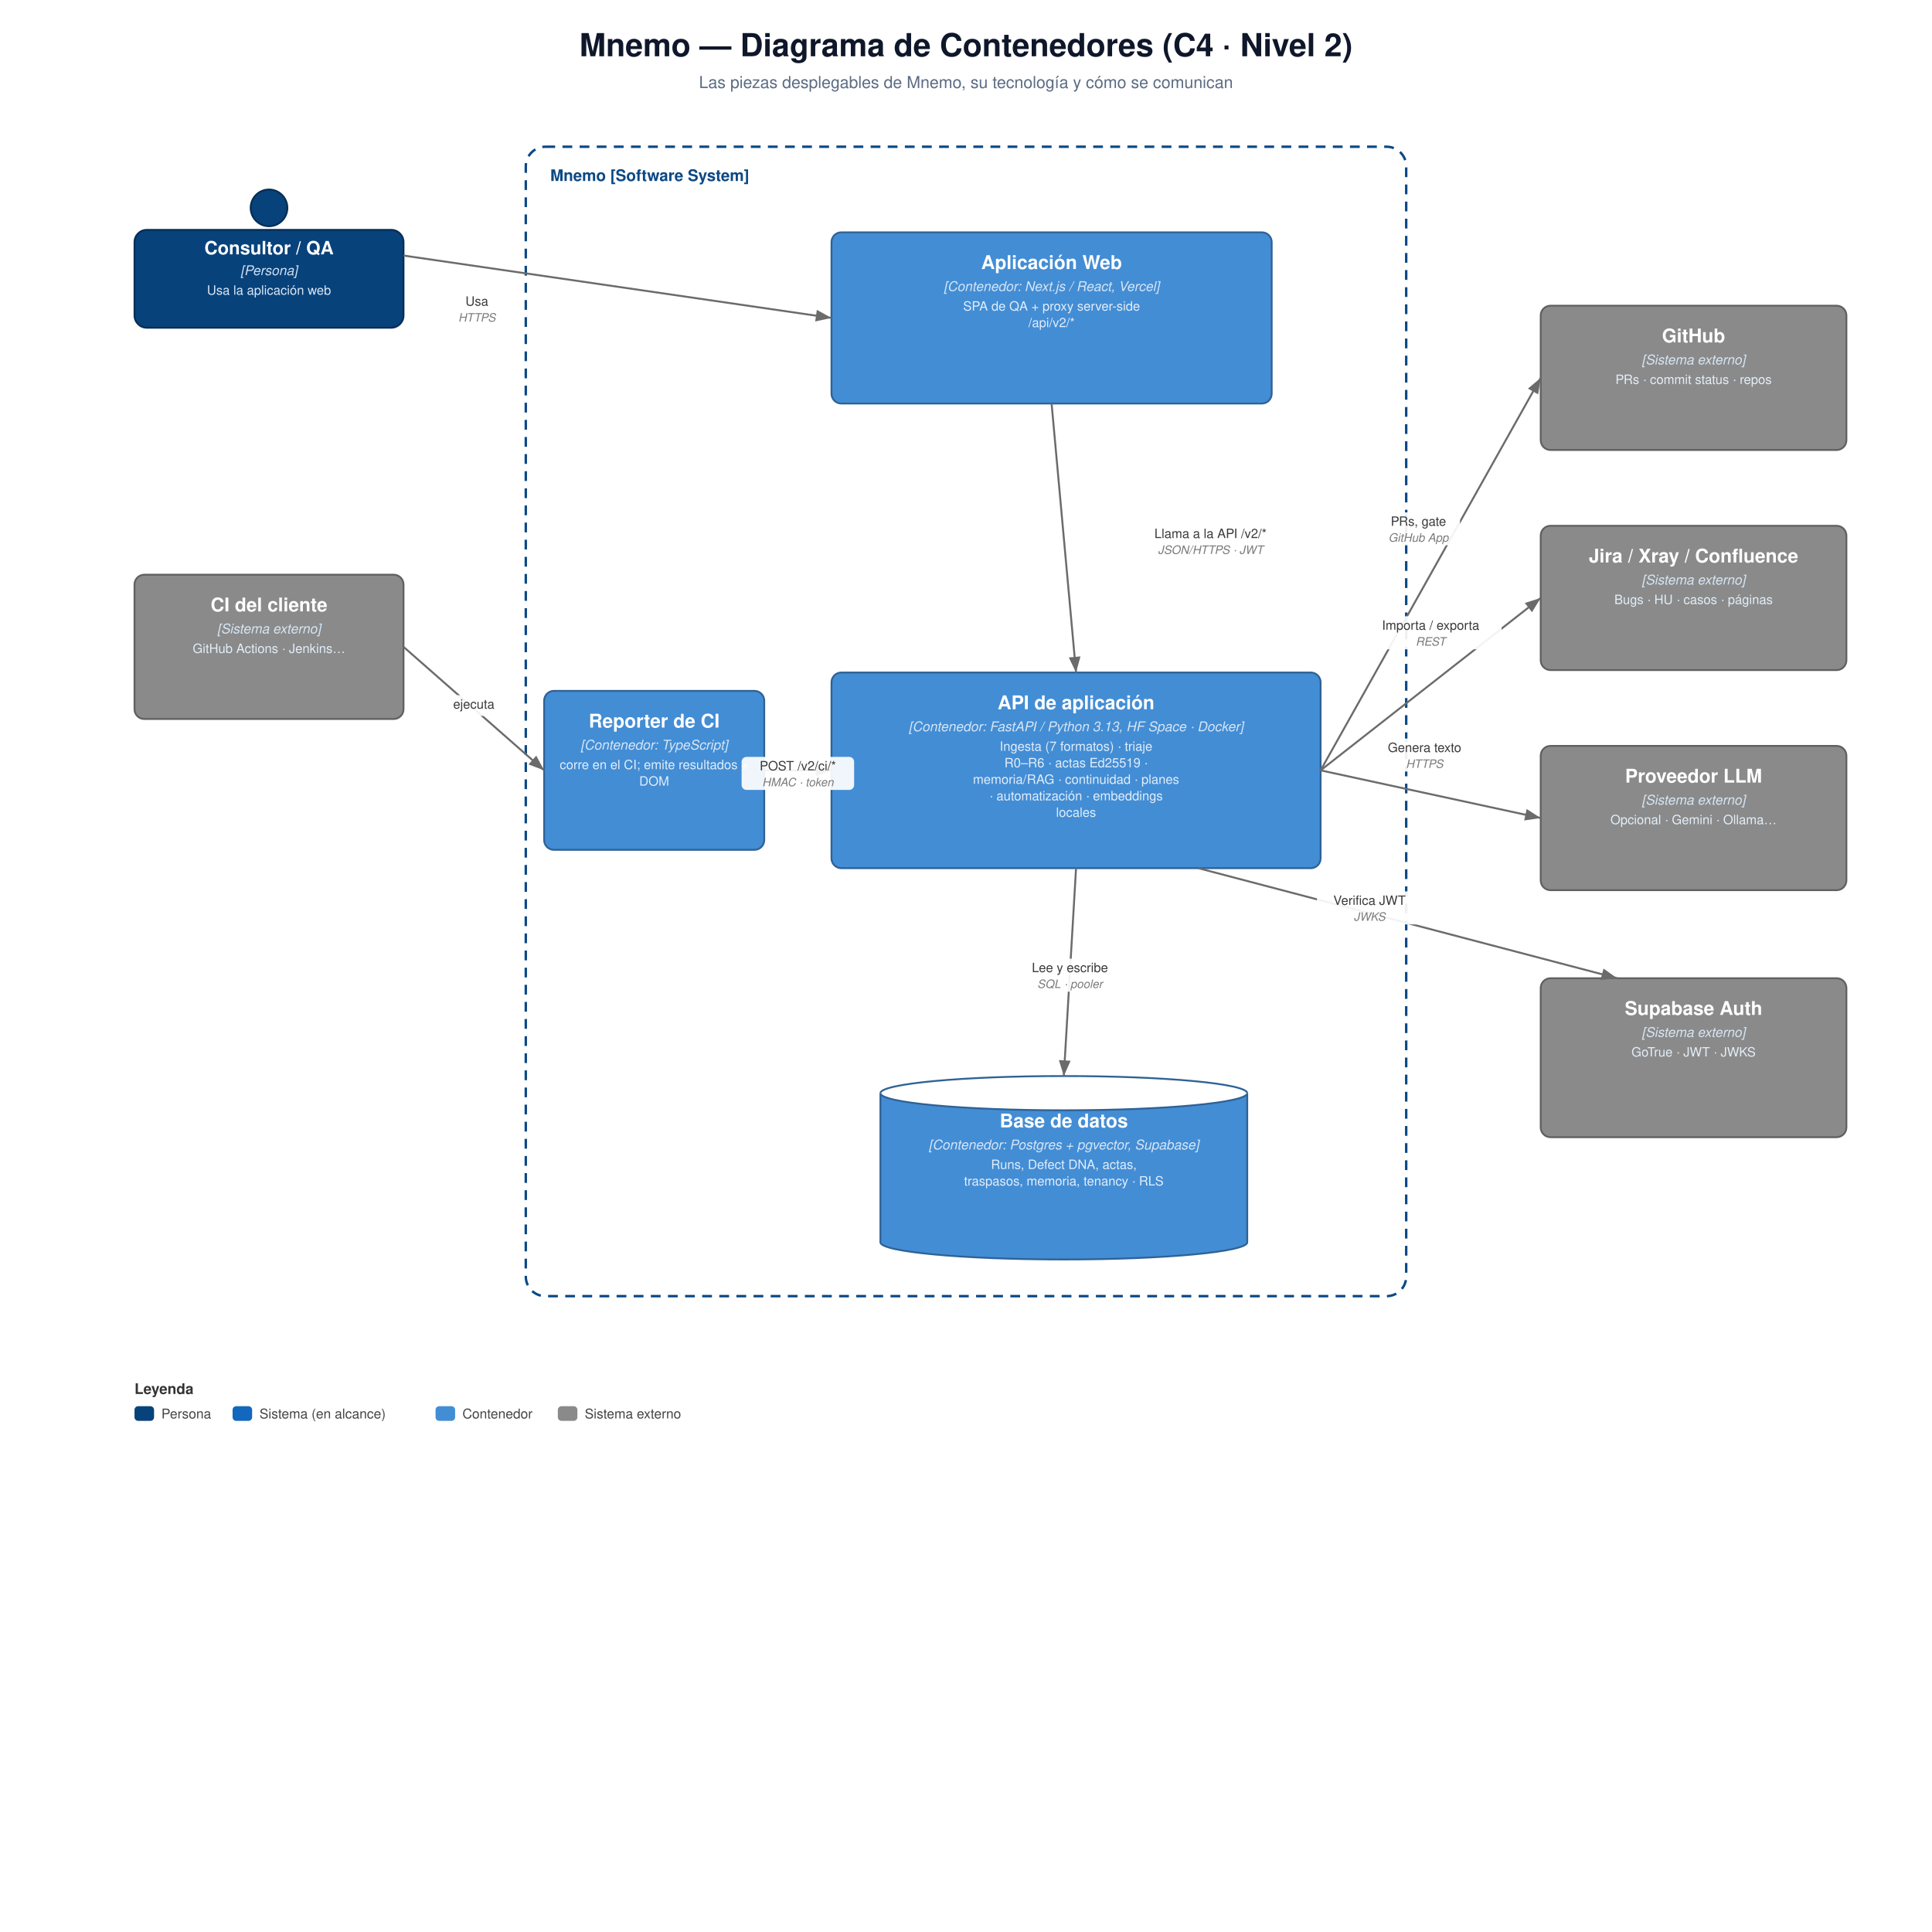
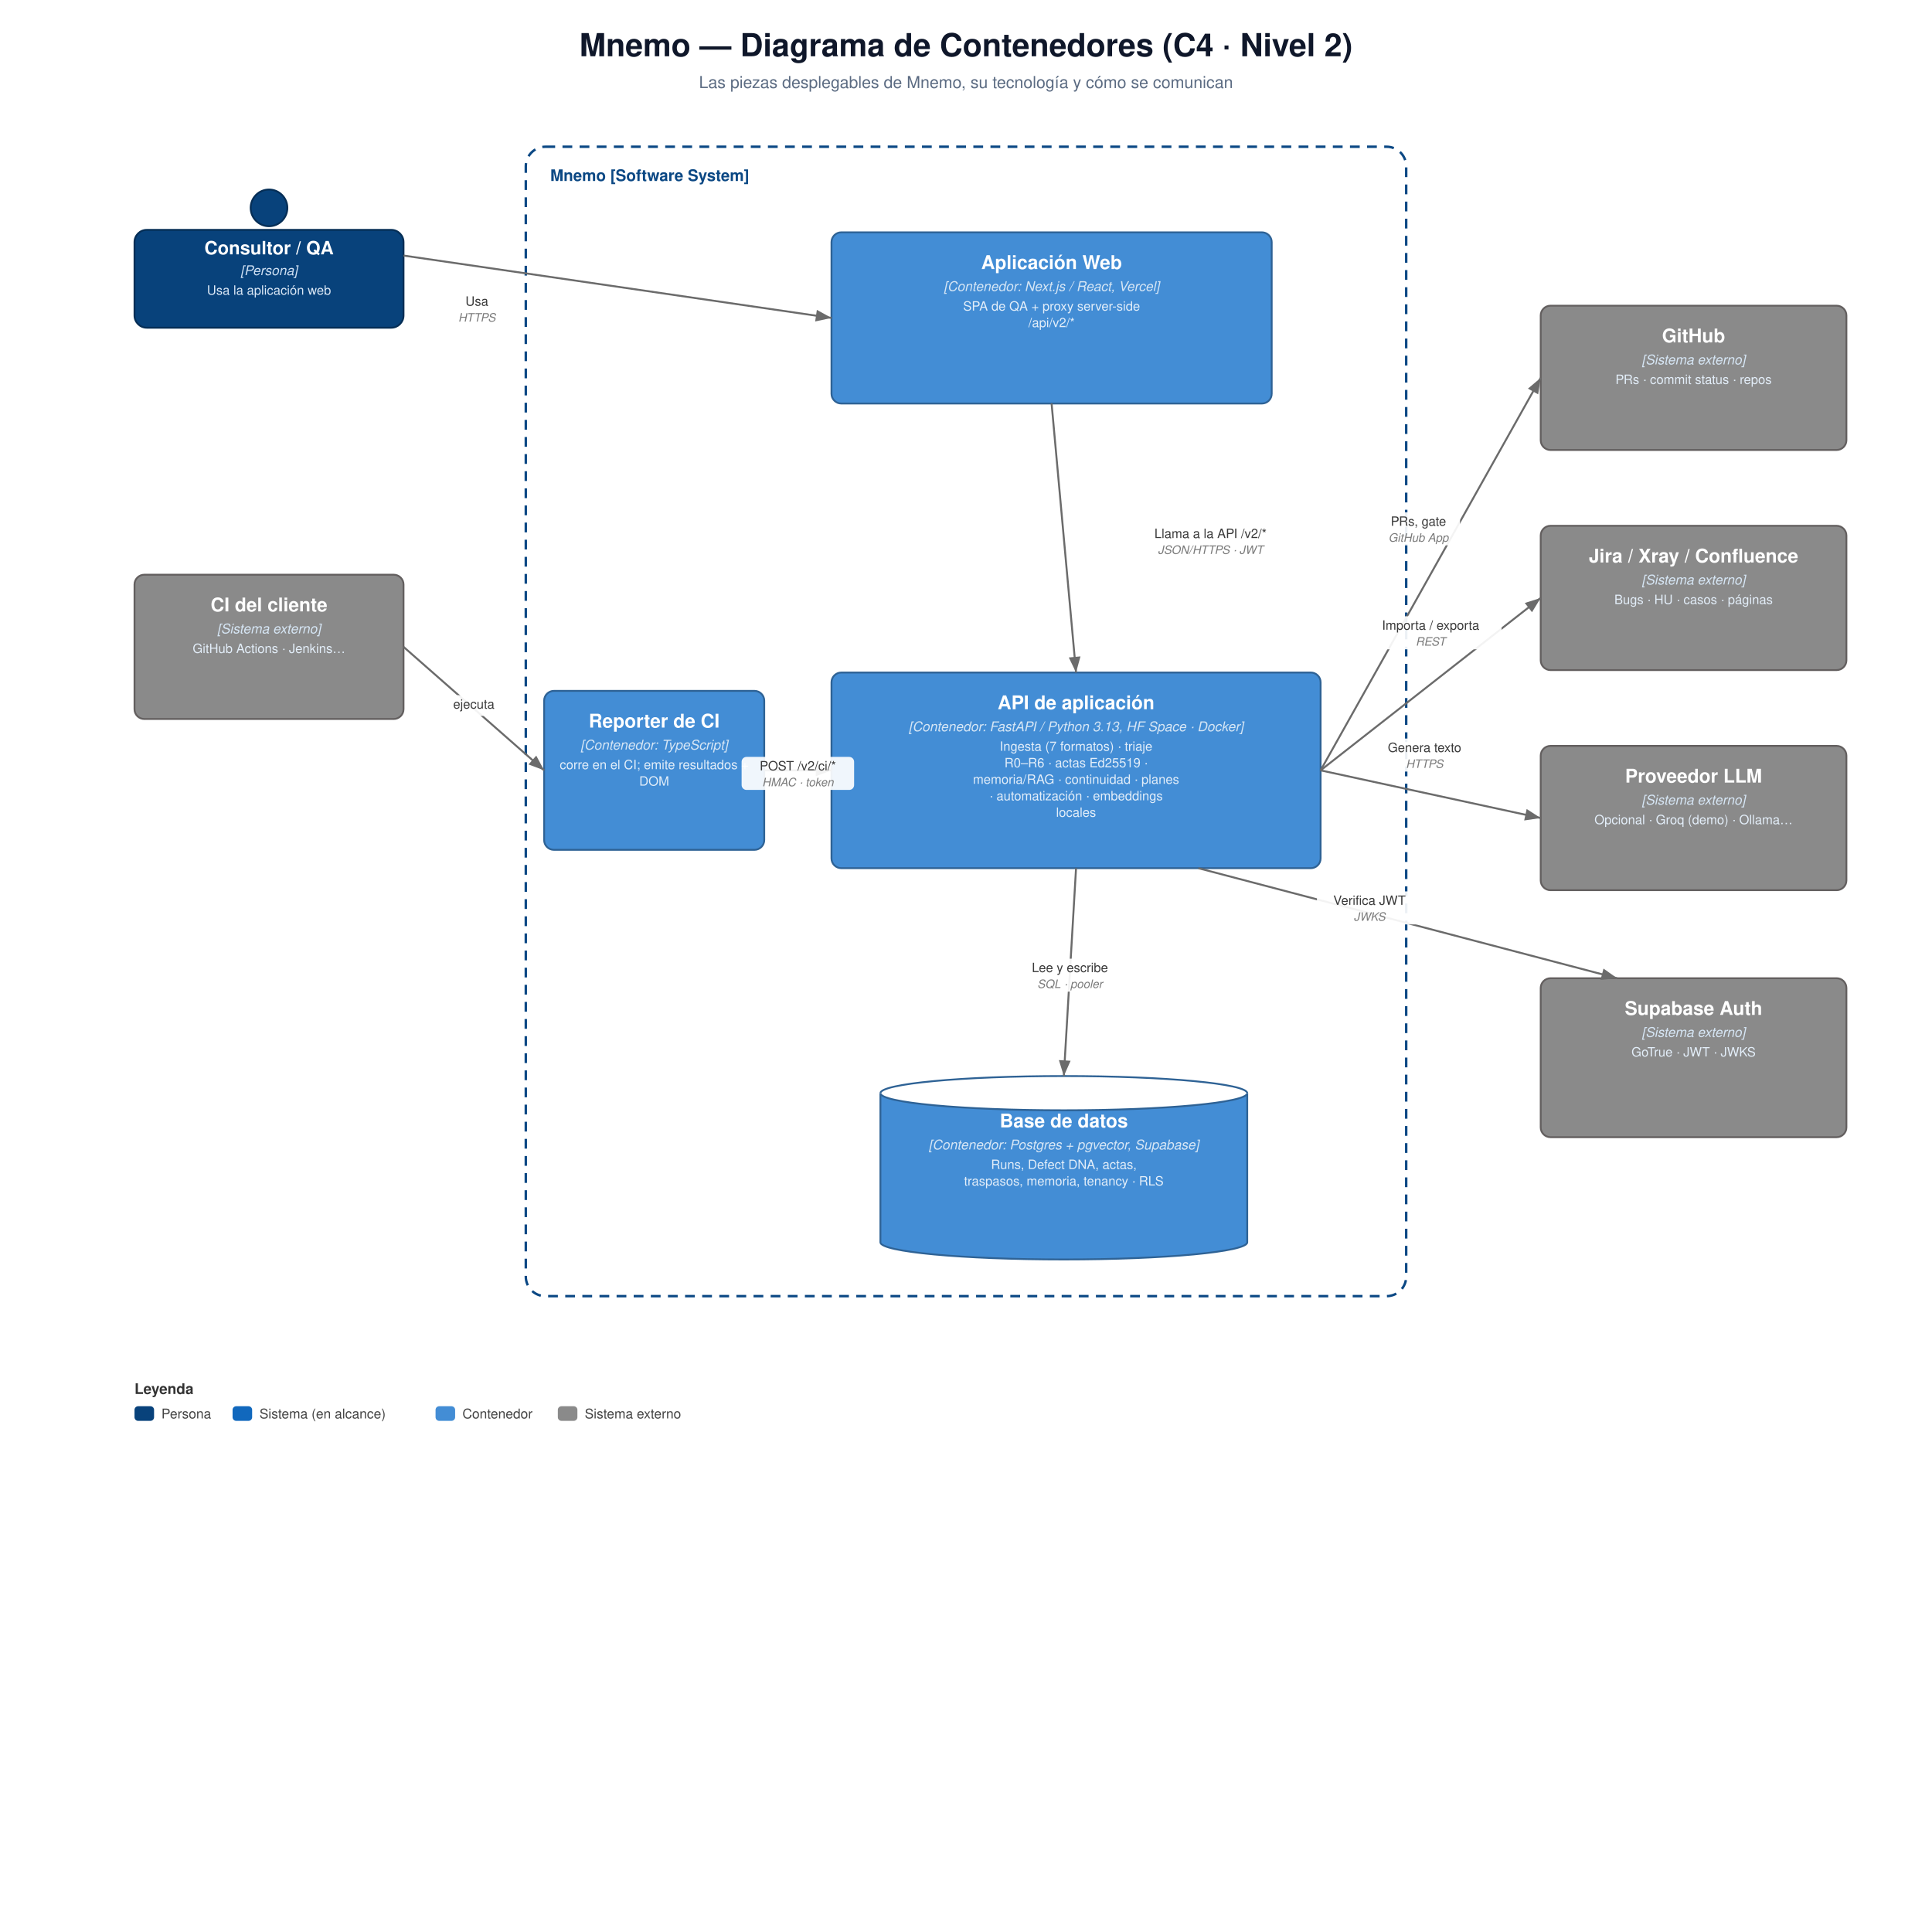
<svg xmlns="http://www.w3.org/2000/svg" width="3160" height="3160" viewBox="0 0 1580 1580">
  <defs>
    <marker id="arr" markerWidth="10" markerHeight="10" refX="8" refY="3" orient="auto">
      <path d="M0,0 L8,3 L0,6 Z" fill="#6b6b6b" />
    </marker>
    <style>text{font-family:"Helvetica Neue",Helvetica,Arial,sans-serif}</style>
  </defs>
  <rect x="0" y="0" width="1580" height="1580" fill="#ffffff" />
  <text x="790.0" y="46" font-size="26" fill="#0f172a" font-weight="700" text-anchor="middle">Mnemo — Diagrama de Contenedores (C4 · Nivel 2)</text>
  <text x="790.0" y="72" font-size="13.5" fill="#5b6b82" font-weight="400" text-anchor="middle">Las piezas desplegables de Mnemo, su tecnología y cómo se comunican</text>
  <rect x="430" y="120" width="720" height="940" rx="16" fill="none" stroke="#0b4884" stroke-width="2" stroke-dasharray="8 6" />
  <text x="450" y="148" font-size="13" fill="#0b4884" font-weight="700" text-anchor="start">Mnemo  [Software System]</text>
  <circle cx="220.0" cy="170" r="15" fill="#08427b" stroke="#052e56" stroke-width="1.5" />
  <rect x="110" y="188" width="220" height="80" rx="10" fill="#08427b" stroke="#052e56" stroke-width="1.5" />
  <text x="220.0" y="208" font-size="15" fill="#ffffff" font-weight="700" text-anchor="middle">Consultor / QA</text>
  <text x="220.0" y="225" font-size="11" fill="#cfe0f3" font-weight="400" text-anchor="middle" font-style="italic">[Persona]</text>
  <text x="220.0" y="241" font-size="10.5" fill="#dbe8f6" font-weight="400" text-anchor="middle">Usa la aplicación web</text>
  <rect x="110" y="470" width="220" height="118" rx="8" fill="#8a8a8a" stroke="#635f5f" stroke-width="1.5" />
  <text x="220.0" y="500" font-size="15.5" fill="#ffffff" font-weight="700" text-anchor="middle">CI del cliente</text>
  <text x="220.0" y="518" font-size="11" fill="#d6e6f5" font-weight="400" text-anchor="middle" font-style="italic">[Sistema externo]</text>
  <text x="220.0" y="534" font-size="10.5" fill="#e3eef9" font-weight="400" text-anchor="middle">GitHub Actions · Jenkins…</text>
  <rect x="1260" y="250" width="250" height="118" rx="8" fill="#8a8a8a" stroke="#635f5f" stroke-width="1.5" />
  <text x="1385.0" y="280" font-size="15.5" fill="#ffffff" font-weight="700" text-anchor="middle">GitHub</text>
  <text x="1385.0" y="298" font-size="11" fill="#d6e6f5" font-weight="400" text-anchor="middle" font-style="italic">[Sistema externo]</text>
  <text x="1385.0" y="314" font-size="10.5" fill="#e3eef9" font-weight="400" text-anchor="middle">PRs · commit status · repos</text>
  <rect x="1260" y="430" width="250" height="118" rx="8" fill="#8a8a8a" stroke="#635f5f" stroke-width="1.5" />
  <text x="1385.0" y="460" font-size="15.5" fill="#ffffff" font-weight="700" text-anchor="middle">Jira / Xray / Confluence</text>
  <text x="1385.0" y="478" font-size="11" fill="#d6e6f5" font-weight="400" text-anchor="middle" font-style="italic">[Sistema externo]</text>
  <text x="1385.0" y="494" font-size="10.5" fill="#e3eef9" font-weight="400" text-anchor="middle">Bugs · HU · casos · páginas</text>
  <rect x="1260" y="610" width="250" height="118" rx="8" fill="#8a8a8a" stroke="#635f5f" stroke-width="1.5" />
  <text x="1385.0" y="640" font-size="15.5" fill="#ffffff" font-weight="700" text-anchor="middle">Proveedor LLM</text>
  <text x="1385.0" y="658" font-size="11" fill="#d6e6f5" font-weight="400" text-anchor="middle" font-style="italic">[Sistema externo]</text>
-   <text x="1385.0" y="674" font-size="10.5" fill="#e3eef9" font-weight="400" text-anchor="middle">Opcional · Gemini · Ollama…</text>
+   <text x="1385.0" y="674" font-size="10.5" fill="#e3eef9" font-weight="400" text-anchor="middle">Opcional · Groq (demo) · Ollama…</text>
  <rect x="1260" y="800" width="250" height="130" rx="8" fill="#8a8a8a" stroke="#635f5f" stroke-width="1.5" />
  <text x="1385.0" y="830" font-size="15.5" fill="#ffffff" font-weight="700" text-anchor="middle">Supabase Auth</text>
  <text x="1385.0" y="848" font-size="11" fill="#d6e6f5" font-weight="400" text-anchor="middle" font-style="italic">[Sistema externo]</text>
  <text x="1385.0" y="864" font-size="10.5" fill="#e3eef9" font-weight="400" text-anchor="middle">GoTrue · JWT · JWKS</text>
  <rect x="680" y="190" width="360" height="140" rx="8" fill="#438dd5" stroke="#2e6295" stroke-width="1.5" />
  <text x="860.0" y="220" font-size="15.5" fill="#ffffff" font-weight="700" text-anchor="middle">Aplicación Web</text>
  <text x="860.0" y="238" font-size="11" fill="#d6e6f5" font-weight="400" text-anchor="middle" font-style="italic">[Contenedor: Next.js / React, Vercel]</text>
  <text x="860.0" y="254" font-size="10.5" fill="#e3eef9" font-weight="400" text-anchor="middle">SPA de QA + proxy server-side</text>
  <text x="860.0" y="267.5" font-size="10.5" fill="#e3eef9" font-weight="400" text-anchor="middle">/api/v2/*</text>
  <rect x="445" y="565" width="180" height="130" rx="8" fill="#438dd5" stroke="#2e6295" stroke-width="1.5" />
  <text x="535.0" y="595" font-size="15.5" fill="#ffffff" font-weight="700" text-anchor="middle">Reporter de CI</text>
  <text x="535.0" y="613" font-size="11" fill="#d6e6f5" font-weight="400" text-anchor="middle" font-style="italic">[Contenedor: TypeScript]</text>
  <text x="535.0" y="629" font-size="10.5" fill="#e3eef9" font-weight="400" text-anchor="middle">corre en el CI; emite resultados +</text>
  <text x="535.0" y="642.5" font-size="10.5" fill="#e3eef9" font-weight="400" text-anchor="middle">DOM</text>
  <rect x="680" y="550" width="400" height="160" rx="8" fill="#438dd5" stroke="#2e6295" stroke-width="1.5" />
  <text x="880.0" y="580" font-size="15.5" fill="#ffffff" font-weight="700" text-anchor="middle">API de aplicación</text>
  <text x="880.0" y="598" font-size="11" fill="#d6e6f5" font-weight="400" text-anchor="middle" font-style="italic">[Contenedor: FastAPI / Python 3.13, HF Space · Docker]</text>
  <text x="880.0" y="614" font-size="10.5" fill="#e3eef9" font-weight="400" text-anchor="middle">Ingesta (7 formatos) · triaje</text>
  <text x="880.0" y="627.5" font-size="10.5" fill="#e3eef9" font-weight="400" text-anchor="middle">R0–R6 · actas Ed25519 ·</text>
  <text x="880.0" y="641.0" font-size="10.5" fill="#e3eef9" font-weight="400" text-anchor="middle">memoria/RAG · continuidad · planes</text>
  <text x="880.0" y="654.5" font-size="10.5" fill="#e3eef9" font-weight="400" text-anchor="middle">· automatización · embeddings</text>
  <text x="880.0" y="668.0" font-size="10.5" fill="#e3eef9" font-weight="400" text-anchor="middle">locales</text>
  <path d="M720,894 a150.0,14 0 0 0 300,0 v122 a150.0,14 0 0 1 -300,0 Z" fill="#438dd5" stroke="#2e6295" stroke-width="1.5" />
  <path d="M720,894 a150.0,14 0 0 1 300,0" fill="none" stroke="#2e6295" stroke-width="1.5" />
  <text x="870.0" y="922" font-size="15.5" fill="#ffffff" font-weight="700" text-anchor="middle">Base de datos</text>
  <text x="870.0" y="940" font-size="11" fill="#d6e6f5" font-weight="400" text-anchor="middle" font-style="italic">[Contenedor: Postgres + pgvector, Supabase]</text>
  <text x="870.0" y="956" font-size="10.5" fill="#e3eef9" font-weight="400" text-anchor="middle">Runs, Defect DNA, actas,</text>
  <text x="870.0" y="969.5" font-size="10.5" fill="#e3eef9" font-weight="400" text-anchor="middle">traspasos, memoria, tenancy · RLS</text>
  <line x1="330" y1="209.0" x2="680" y2="260.0" stroke="#6b6b6b" stroke-width="1.6" stroke-dasharray="1 0" marker-end="url(#arr)" />
  <rect x="374.0" y="239" width="32.0" height="27" rx="4" fill="#ffffff" opacity="0.92" />
  <text x="390" y="250" font-size="10.5" fill="#3a3a3a" font-weight="500" text-anchor="middle">Usa</text>
  <text x="390" y="263" font-size="9.5" fill="#7a7a7a" font-weight="400" text-anchor="middle" font-style="italic" font-family="ui-monospace,Menlo,monospace">HTTPS</text>
  <line x1="860.0" y1="330" x2="880.0" y2="550" stroke="#6b6b6b" stroke-width="1.6" stroke-dasharray="1 0" marker-end="url(#arr)" />
  <rect x="923.0" y="429" width="134.0" height="27" rx="4" fill="#ffffff" opacity="0.92" />
  <text x="990.0" y="440" font-size="10.5" fill="#3a3a3a" font-weight="500" text-anchor="middle">Llama a la API /v2/*</text>
  <text x="990.0" y="453" font-size="9.5" fill="#7a7a7a" font-weight="400" text-anchor="middle" font-style="italic" font-family="ui-monospace,Menlo,monospace">JSON/HTTPS · JWT</text>
  <line x1="330" y1="529.0" x2="445" y2="630.0" stroke="#6b6b6b" stroke-width="1.6" stroke-dasharray="1 0" marker-end="url(#arr)" />
  <rect x="359.5" y="568.5" width="56.0" height="17" rx="4" fill="#ffffff" opacity="0.92" />
  <text x="387.5" y="579.5" font-size="10.5" fill="#3a3a3a" font-weight="500" text-anchor="middle">ejecuta</text>
  <line x1="625" y1="630.0" x2="680" y2="630.0" stroke="#6b6b6b" stroke-width="1.6" stroke-dasharray="1 0" marker-end="url(#arr)" />
  <rect x="606.5" y="619.0" width="92.0" height="27" rx="4" fill="#ffffff" opacity="0.92" />
  <text x="652.5" y="630.0" font-size="10.5" fill="#3a3a3a" font-weight="500" text-anchor="middle">POST /v2/ci/*</text>
  <text x="652.5" y="643.0" font-size="9.5" fill="#7a7a7a" font-weight="400" text-anchor="middle" font-style="italic" font-family="ui-monospace,Menlo,monospace">HMAC · token</text>
  <line x1="880.0" y1="710" x2="870.0" y2="880" stroke="#6b6b6b" stroke-width="1.6" stroke-dasharray="1 0" marker-end="url(#arr)" />
  <rect x="829.0" y="784.0" width="92.0" height="27" rx="4" fill="#ffffff" opacity="0.92" />
  <text x="875.0" y="795.0" font-size="10.5" fill="#3a3a3a" font-weight="500" text-anchor="middle">Lee y escribe</text>
  <text x="875.0" y="808.0" font-size="9.5" fill="#7a7a7a" font-weight="400" text-anchor="middle" font-style="italic" font-family="ui-monospace,Menlo,monospace">SQL · pooler</text>
  <line x1="1080" y1="630.0" x2="1260" y2="309.0" stroke="#6b6b6b" stroke-width="1.6" stroke-dasharray="1 0" marker-end="url(#arr)" />
  <rect x="1126.0" y="419" width="68.0" height="27" rx="4" fill="#ffffff" opacity="0.92" />
  <text x="1160" y="430" font-size="10.5" fill="#3a3a3a" font-weight="500" text-anchor="middle">PRs, gate</text>
  <text x="1160" y="443" font-size="9.5" fill="#7a7a7a" font-weight="400" text-anchor="middle" font-style="italic" font-family="ui-monospace,Menlo,monospace">GitHub App</text>
  <line x1="1080" y1="630.0" x2="1260" y2="489.0" stroke="#6b6b6b" stroke-width="1.6" stroke-dasharray="1 0" marker-end="url(#arr)" />
  <rect x="1112.0" y="504" width="116.0" height="27" rx="4" fill="#ffffff" opacity="0.92" />
  <text x="1170" y="515" font-size="10.5" fill="#3a3a3a" font-weight="500" text-anchor="middle">Importa / exporta</text>
  <text x="1170" y="528" font-size="9.5" fill="#7a7a7a" font-weight="400" text-anchor="middle" font-style="italic" font-family="ui-monospace,Menlo,monospace">REST</text>
  <line x1="1080" y1="630.0" x2="1260" y2="669.0" stroke="#6b6b6b" stroke-width="1.6" stroke-dasharray="1 0" marker-end="url(#arr)" />
  <rect x="1122.0" y="604" width="86.0" height="27" rx="4" fill="#ffffff" opacity="0.92" />
  <text x="1165" y="615" font-size="10.5" fill="#3a3a3a" font-weight="500" text-anchor="middle">Genera texto</text>
  <text x="1165" y="628" font-size="9.5" fill="#7a7a7a" font-weight="400" text-anchor="middle" font-style="italic" font-family="ui-monospace,Menlo,monospace">HTTPS</text>
  <line x1="980.0" y1="710" x2="1322.5" y2="800" stroke="#6b6b6b" stroke-width="1.6" stroke-dasharray="1 0" marker-end="url(#arr)" />
  <rect x="1077.0" y="729" width="86.0" height="27" rx="4" fill="#ffffff" opacity="0.92" />
  <text x="1120" y="740" font-size="10.5" fill="#3a3a3a" font-weight="500" text-anchor="middle">Verifica JWT</text>
  <text x="1120" y="753" font-size="9.5" fill="#7a7a7a" font-weight="400" text-anchor="middle" font-style="italic" font-family="ui-monospace,Menlo,monospace">JWKS</text>
  <text x="110" y="1140" font-size="12" fill="#333" font-weight="700" text-anchor="start">Leyenda</text>
  <rect x="110" y="1150" width="16" height="12" rx="3" fill="#08427b" />
  <text x="132" y="1160" font-size="11" fill="#444" font-weight="500" text-anchor="start">Persona</text>
  <rect x="190.2" y="1150" width="16" height="12" rx="3" fill="#1168bd" />
  <text x="212.2" y="1160" font-size="11" fill="#444" font-weight="500" text-anchor="start">Sistema (en alcance)</text>
  <rect x="356.2" y="1150" width="16" height="12" rx="3" fill="#438dd5" />
  <text x="378.2" y="1160" font-size="11" fill="#444" font-weight="500" text-anchor="start">Contenedor</text>
  <rect x="456.2" y="1150" width="16" height="12" rx="3" fill="#8a8a8a" />
  <text x="478.2" y="1160" font-size="11" fill="#444" font-weight="500" text-anchor="start">Sistema externo</text>
</svg>
